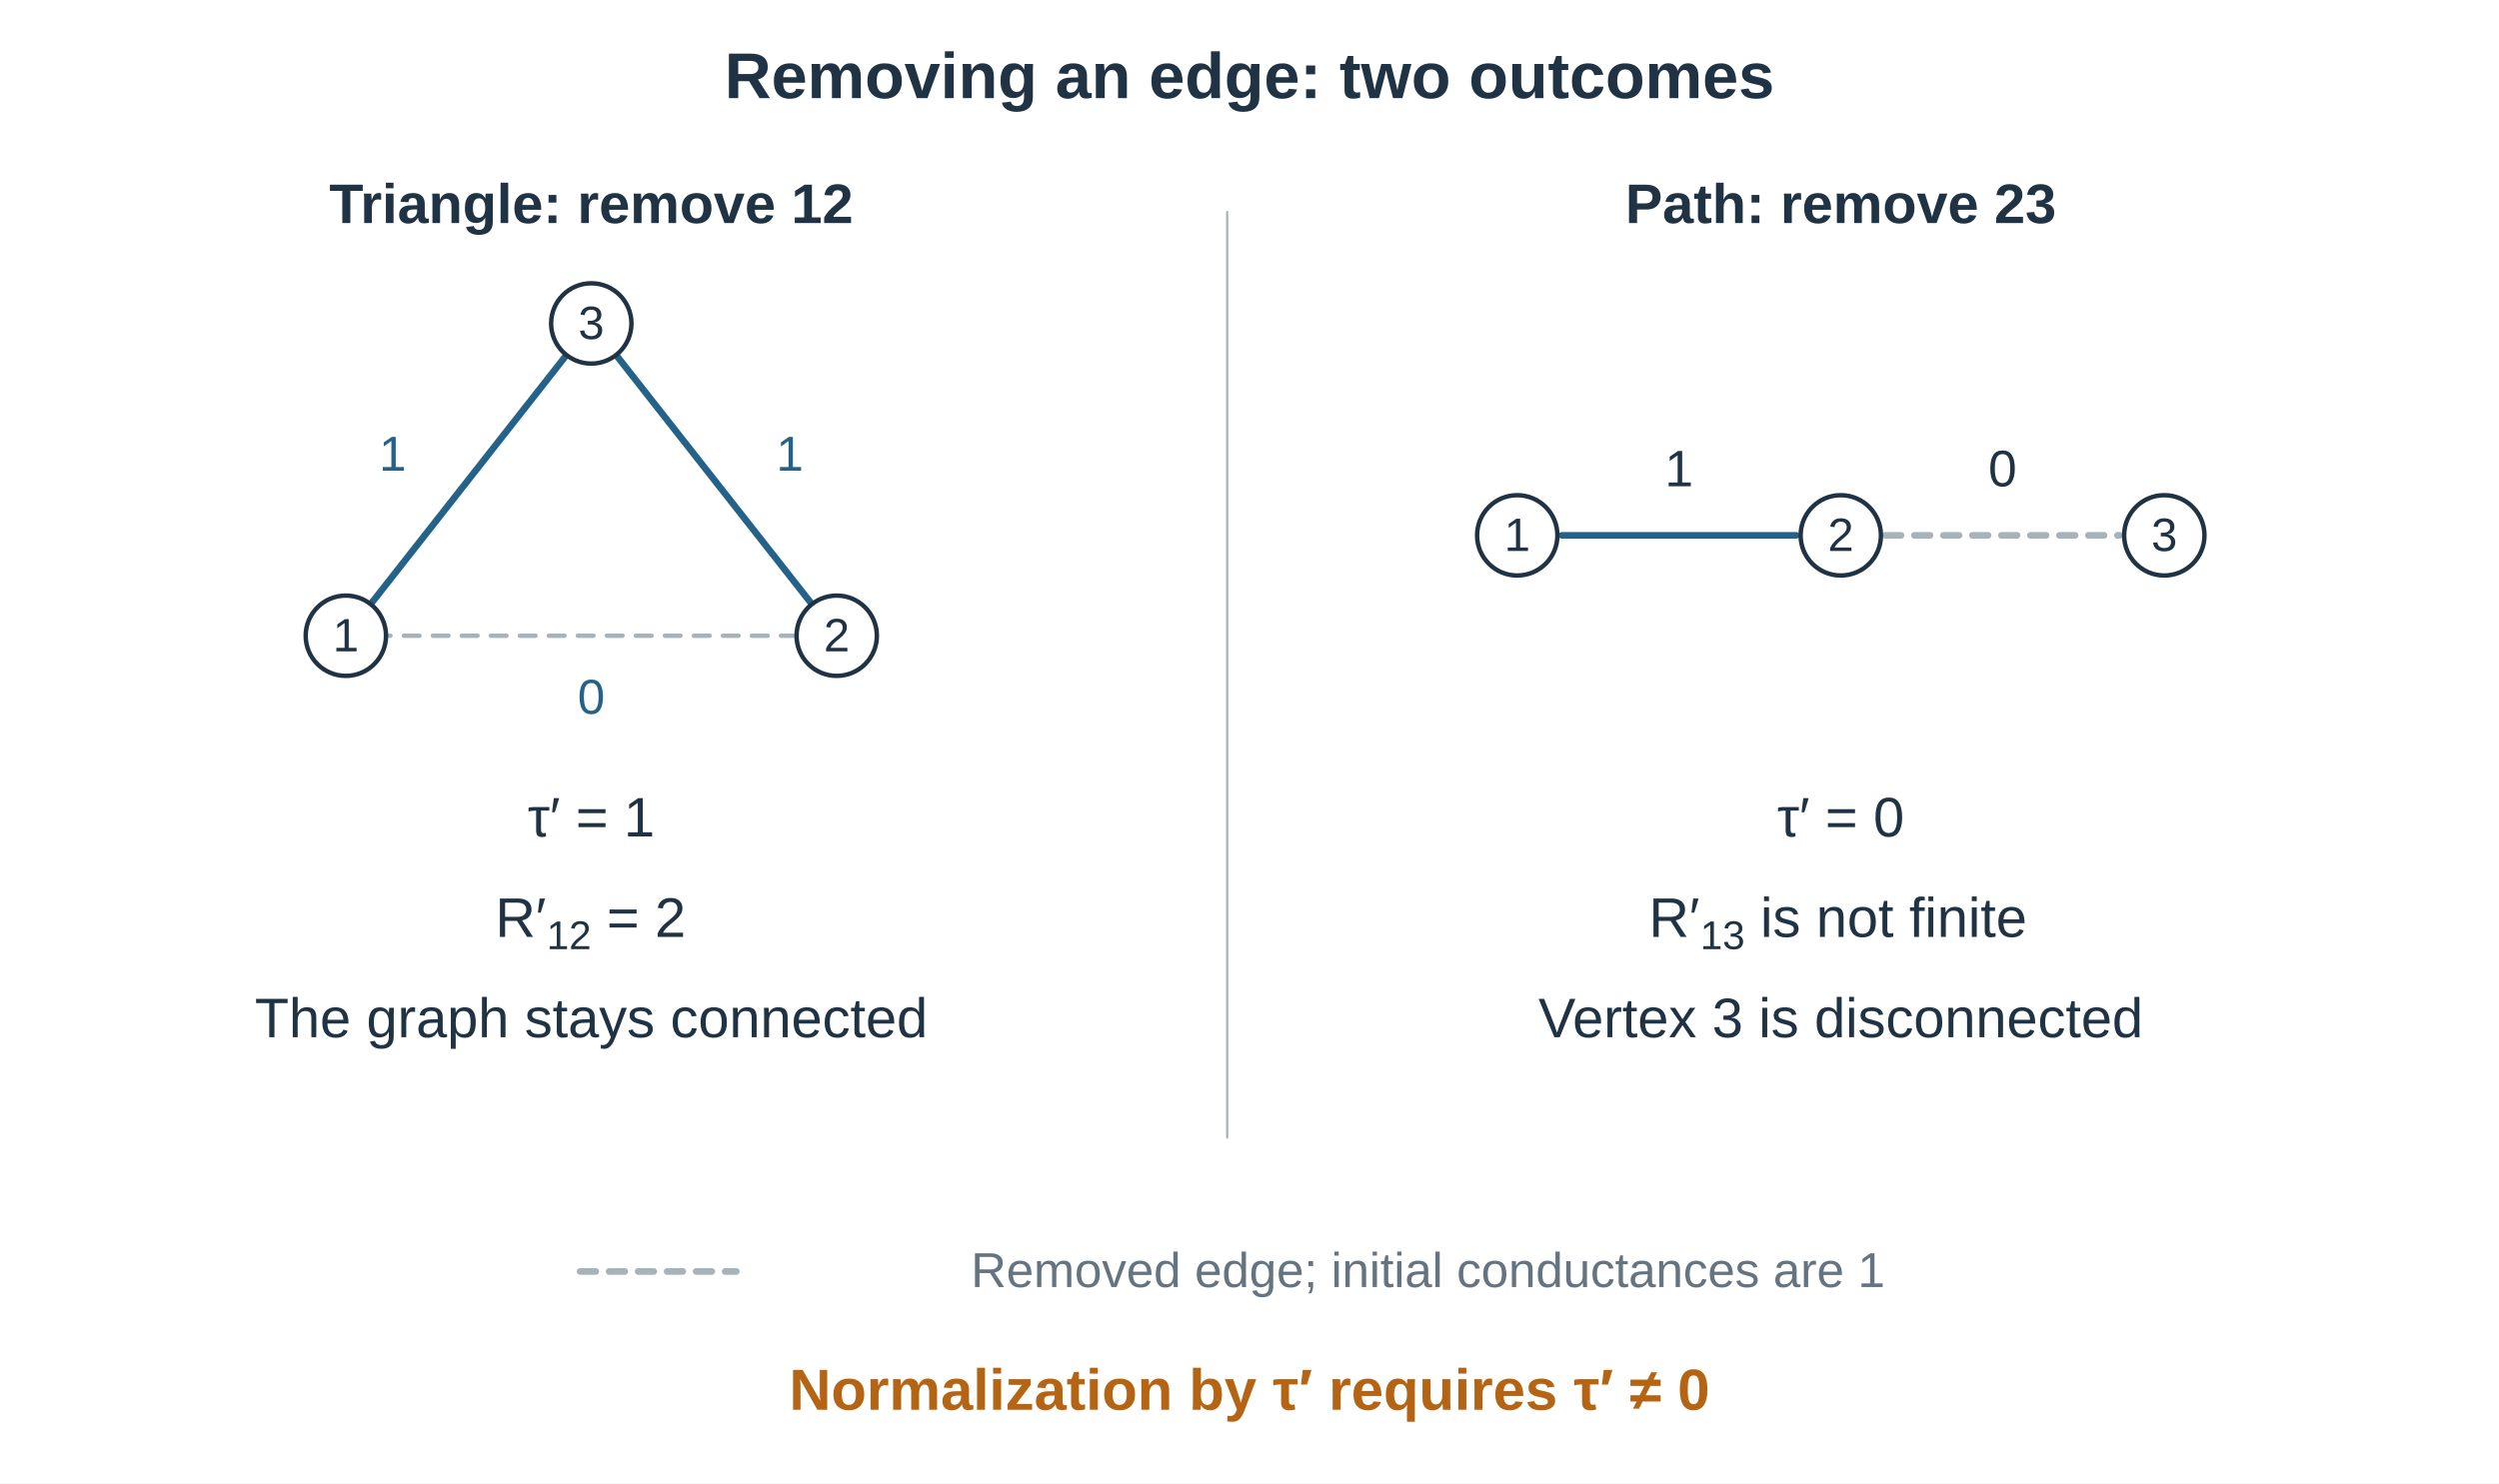
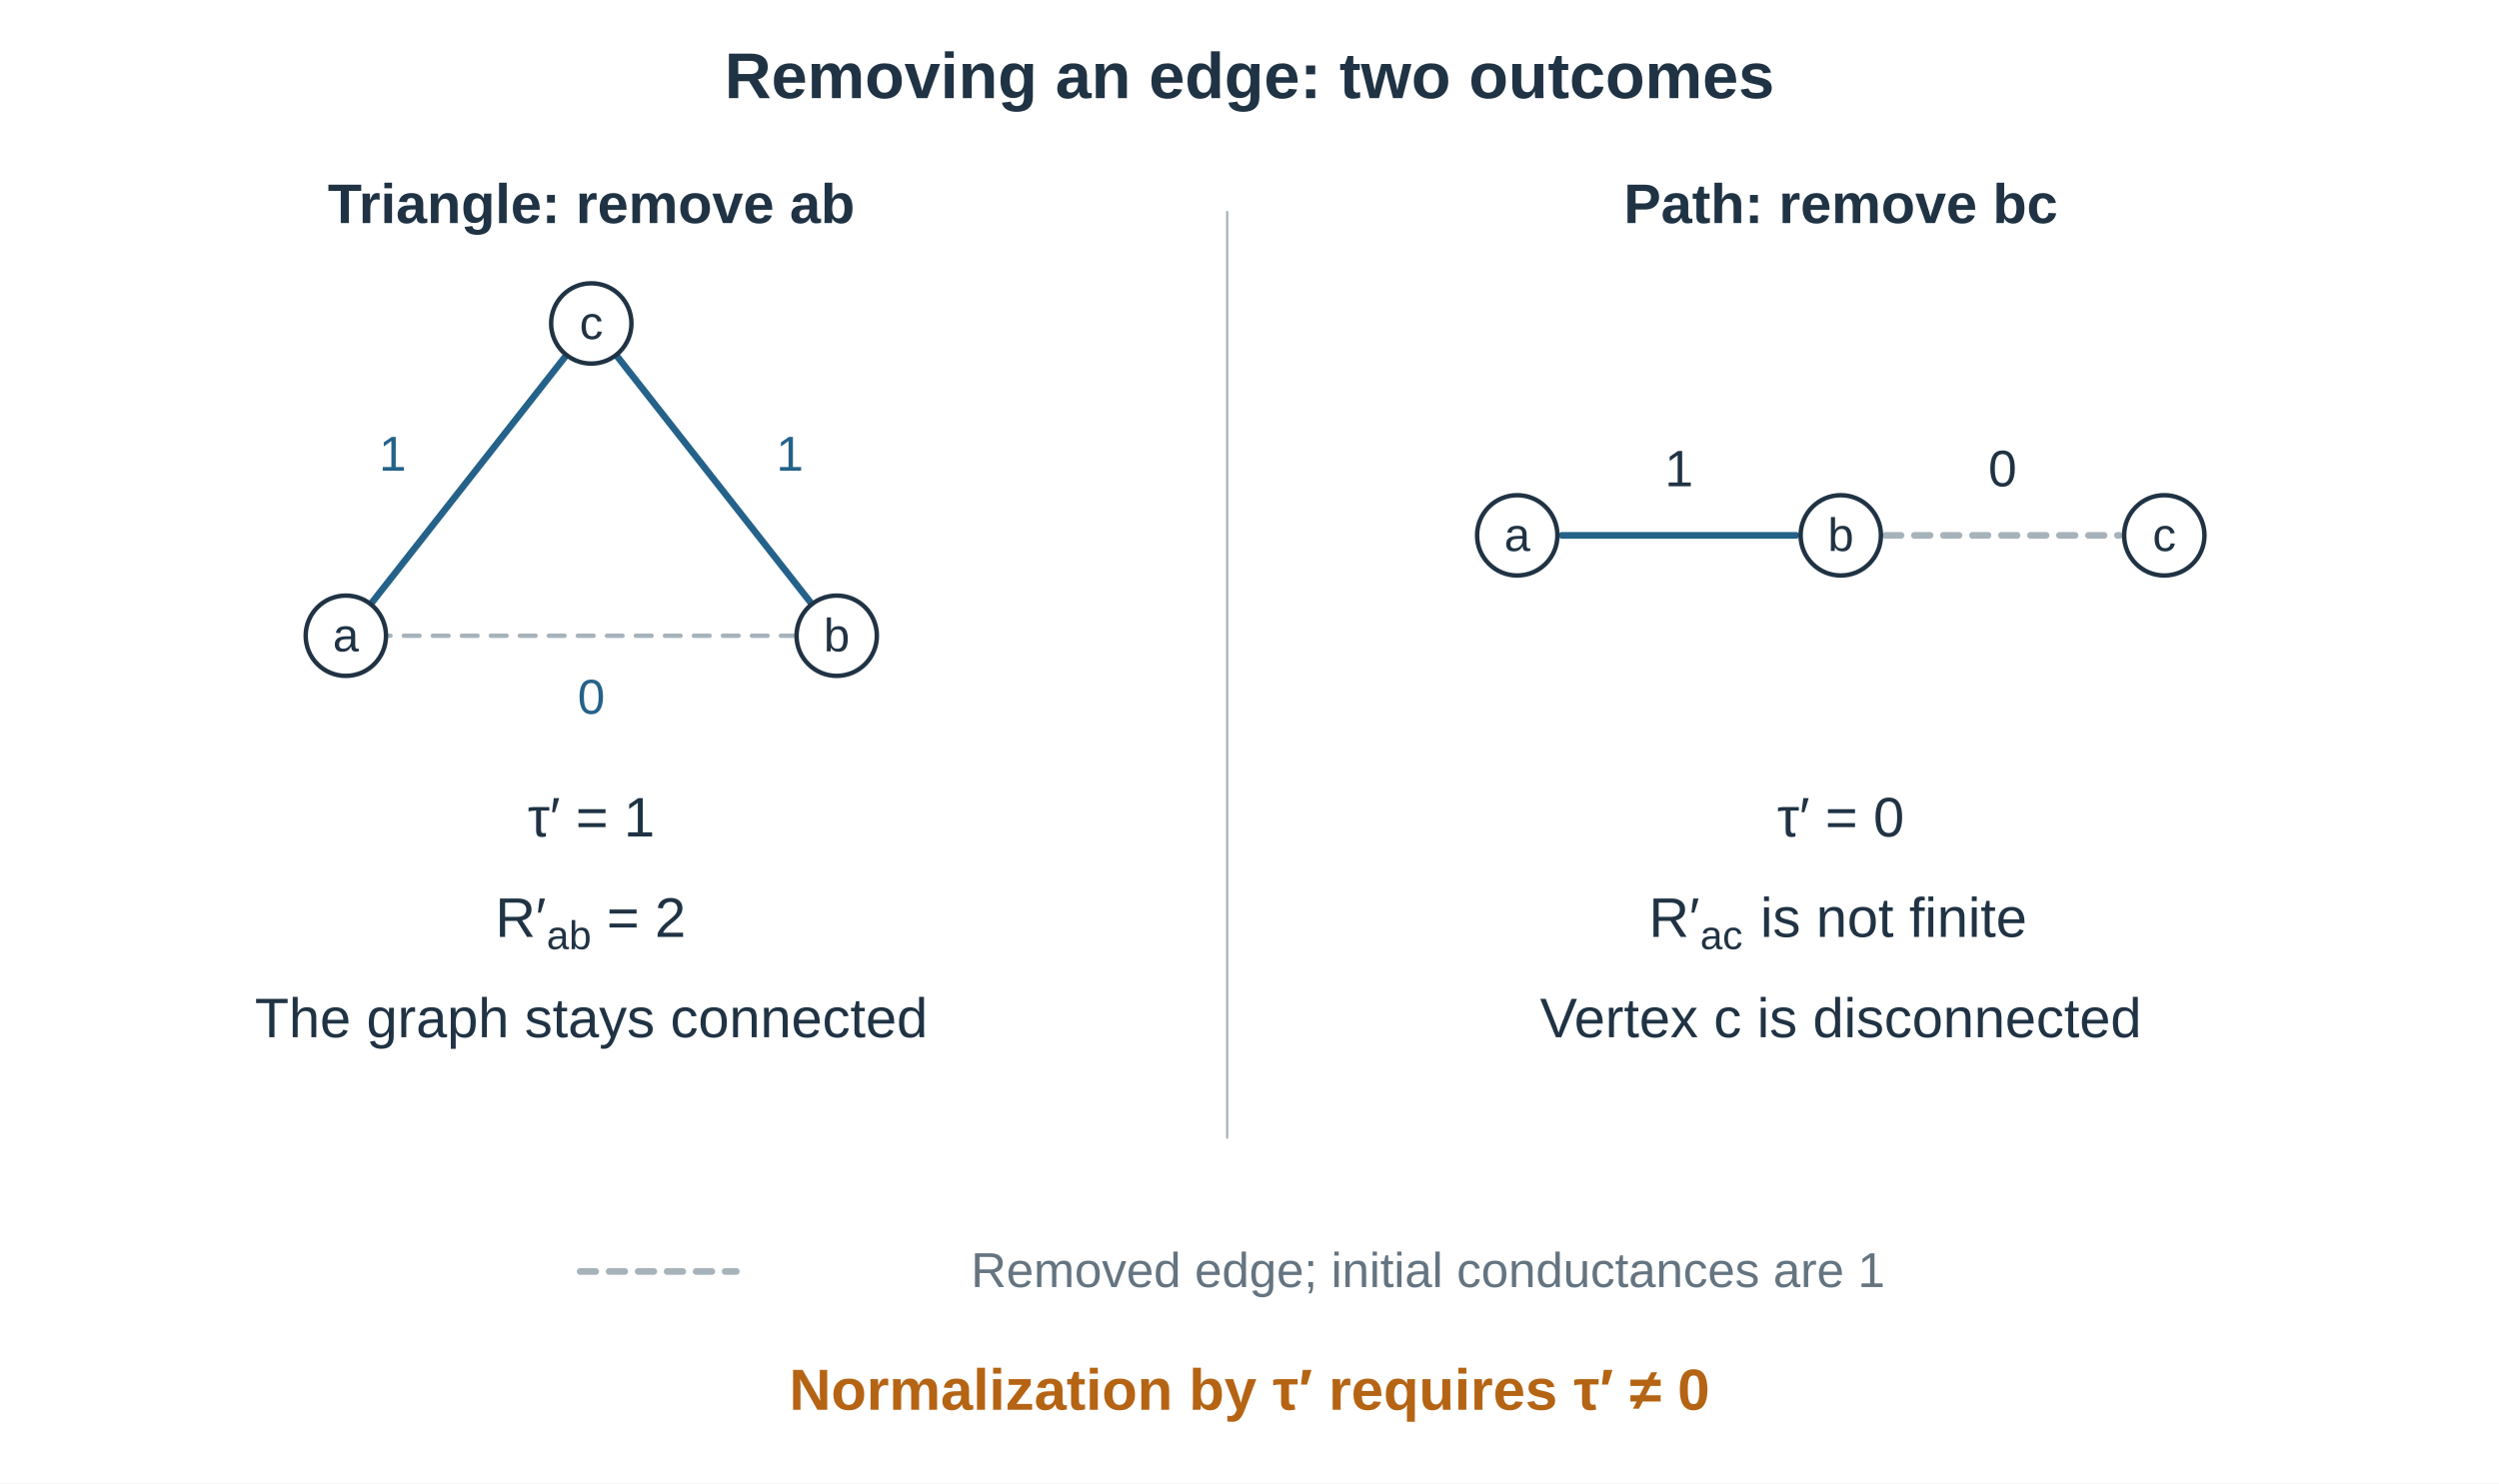
<svg xmlns="http://www.w3.org/2000/svg" width="1120" height="665" viewBox="0 0 1120 665" role="img" aria-labelledby="title">
  <defs>
    <marker id="arrow" markerWidth="12" markerHeight="12" refX="9" refY="5" orient="auto" markerUnits="userSpaceOnUse">
      <path d="M0 0 L10 5 L0 10 Z" fill="#24628a" />
    </marker>
  </defs>
  <style>text{font-family:Arial,sans-serif;fill:#203344}path,line{stroke-linecap:round;stroke-linejoin:round}</style>
  <rect width="1120" height="665" fill="white" />
  <text xml:space="preserve" x="560" y="44" font-size="29" fill="#203344" style="fill:#203344" font-weight="600" text-anchor="middle">Removing an edge: two outcomes</text>
-   <text xml:space="preserve" x="265" y="100" font-size="25" fill="#203344" style="fill:#203344" font-weight="600" text-anchor="middle">Triangle: remove 12</text>
+   <text xml:space="preserve" x="265" y="100" font-size="25" fill="#203344" style="fill:#203344" font-weight="600" text-anchor="middle">Triangle: remove ab</text>
  <line x1="155" y1="285" x2="375" y2="285" stroke="#a7b3bb" stroke-width="2" stroke-dasharray="7 6" />
  <text xml:space="preserve" x="265.0" y="320.0" font-size="22" fill="#24628a" style="fill:#24628a" font-weight="400" text-anchor="middle">0</text>
  <line x1="166.739" y1="270.06" x2="253.261" y2="159.94" stroke="#24628a" stroke-width="3" />
  <text xml:space="preserve" x="176.0" y="211.0" font-size="22" fill="#24628a" style="fill:#24628a" font-weight="400" text-anchor="middle">1</text>
  <line x1="363.261" y1="270.06" x2="276.739" y2="159.94" stroke="#24628a" stroke-width="3" />
  <text xml:space="preserve" x="354.0" y="211.0" font-size="22" fill="#24628a" style="fill:#24628a" font-weight="400" text-anchor="middle">1</text>
  <circle cx="155" cy="285" r="18" fill="white" stroke="#203344" stroke-width="2" />
-   <text xml:space="preserve" x="155" y="292" font-size="21" fill="#203344" style="fill:#203344" font-weight="400" text-anchor="middle">1</text>
+   <text xml:space="preserve" x="155" y="292" font-size="21" fill="#203344" style="fill:#203344" font-weight="400" text-anchor="middle">a</text>
  <circle cx="375" cy="285" r="18" fill="white" stroke="#203344" stroke-width="2" />
-   <text xml:space="preserve" x="375" y="292" font-size="21" fill="#203344" style="fill:#203344" font-weight="400" text-anchor="middle">2</text>
+   <text xml:space="preserve" x="375" y="292" font-size="21" fill="#203344" style="fill:#203344" font-weight="400" text-anchor="middle">b</text>
  <circle cx="265" cy="145" r="18" fill="white" stroke="#203344" stroke-width="2" />
-   <text xml:space="preserve" x="265" y="152" font-size="21" fill="#203344" style="fill:#203344" font-weight="400" text-anchor="middle">3</text>
+   <text xml:space="preserve" x="265" y="152" font-size="21" fill="#203344" style="fill:#203344" font-weight="400" text-anchor="middle">c</text>
  <text xml:space="preserve" x="265" y="375" font-size="25" fill="#203344" style="fill:#203344" font-weight="400" text-anchor="middle">τ′ = 1</text>
  <text xml:space="preserve" x="222.0" y="420" font-size="25" fill="#203344" style="fill:#203344" font-weight="400" text-anchor="start">R′</text>
-   <text xml:space="preserve" x="245.0" y="425.5" font-size="18" fill="#203344" style="fill:#203344" font-weight="400" text-anchor="start">12</text>
+   <text xml:space="preserve" x="245.0" y="425.5" font-size="18" fill="#203344" style="fill:#203344" font-weight="400" text-anchor="start">ab</text>
  <text xml:space="preserve" x="265.0" y="420" font-size="25" fill="#203344" style="fill:#203344" font-weight="400" text-anchor="start"> = 2</text>
  <text xml:space="preserve" x="265" y="465" font-size="25" fill="#203344" style="fill:#203344" font-weight="400" text-anchor="middle">The graph stays connected</text>
-   <text xml:space="preserve" x="825" y="100" font-size="25" fill="#203344" style="fill:#203344" font-weight="600" text-anchor="middle">Path: remove 23</text>
+   <text xml:space="preserve" x="825" y="100" font-size="25" fill="#203344" style="fill:#203344" font-weight="600" text-anchor="middle">Path: remove bc</text>
  <line x1="700" y1="240" x2="805" y2="240" stroke="#24628a" stroke-width="3" />
  <text xml:space="preserve" x="752.5" y="218" font-size="23" fill="#203344" style="fill:#203344" font-weight="400" text-anchor="middle">1</text>
  <line x1="845" y1="240" x2="950" y2="240" stroke="#a7b3bb" stroke-width="3" stroke-dasharray="7 6" />
  <text xml:space="preserve" x="897.5" y="218" font-size="23" fill="#203344" style="fill:#203344" font-weight="400" text-anchor="middle">0</text>
  <circle cx="680" cy="240" r="18" fill="white" stroke="#203344" stroke-width="2" />
-   <text xml:space="preserve" x="680" y="247" font-size="21" fill="#203344" style="fill:#203344" font-weight="400" text-anchor="middle">1</text>
+   <text xml:space="preserve" x="680" y="247" font-size="21" fill="#203344" style="fill:#203344" font-weight="400" text-anchor="middle">a</text>
  <circle cx="825" cy="240" r="18" fill="white" stroke="#203344" stroke-width="2" />
-   <text xml:space="preserve" x="825" y="247" font-size="21" fill="#203344" style="fill:#203344" font-weight="400" text-anchor="middle">2</text>
+   <text xml:space="preserve" x="825" y="247" font-size="21" fill="#203344" style="fill:#203344" font-weight="400" text-anchor="middle">b</text>
  <circle cx="970" cy="240" r="18" fill="white" stroke="#203344" stroke-width="2" />
-   <text xml:space="preserve" x="970" y="247" font-size="21" fill="#203344" style="fill:#203344" font-weight="400" text-anchor="middle">3</text>
+   <text xml:space="preserve" x="970" y="247" font-size="21" fill="#203344" style="fill:#203344" font-weight="400" text-anchor="middle">c</text>
  <text xml:space="preserve" x="825" y="375" font-size="25" fill="#203344" style="fill:#203344" font-weight="400" text-anchor="middle">τ′ = 0</text>
  <text xml:space="preserve" x="739.0" y="420" font-size="25" fill="#203344" style="fill:#203344" font-weight="400" text-anchor="start">R′</text>
-   <text xml:space="preserve" x="762.0" y="425.5" font-size="18" fill="#203344" style="fill:#203344" font-weight="400" text-anchor="start">13</text>
+   <text xml:space="preserve" x="762.0" y="425.5" font-size="18" fill="#203344" style="fill:#203344" font-weight="400" text-anchor="start">ac</text>
  <text xml:space="preserve" x="782.0" y="420" font-size="25" fill="#203344" style="fill:#203344" font-weight="400" text-anchor="start"> is not finite</text>
-   <text xml:space="preserve" x="825" y="465" font-size="25" fill="#203344" style="fill:#203344" font-weight="400" text-anchor="middle">Vertex 3 is disconnected</text>
+   <text xml:space="preserve" x="825" y="465" font-size="25" fill="#203344" style="fill:#203344" font-weight="400" text-anchor="middle">Vertex c is disconnected</text>
  <line x1="550" y1="95" x2="550" y2="510" stroke="#a7b3bb" stroke-width="1" />
  <line x1="260" y1="570" x2="330" y2="570" stroke="#a7b3bb" stroke-width="3" stroke-dasharray="7 6" />
  <text xml:space="preserve" x="640" y="577" font-size="22" fill="#647481" style="fill:#647481" font-weight="400" text-anchor="middle">Removed edge; initial conductances are 1</text>
  <text xml:space="preserve" x="560" y="632" font-size="26" fill="#b56414" style="fill:#b56414" font-weight="600" text-anchor="middle">Normalization by τ′ requires τ′ ≠ 0</text>
</svg>
